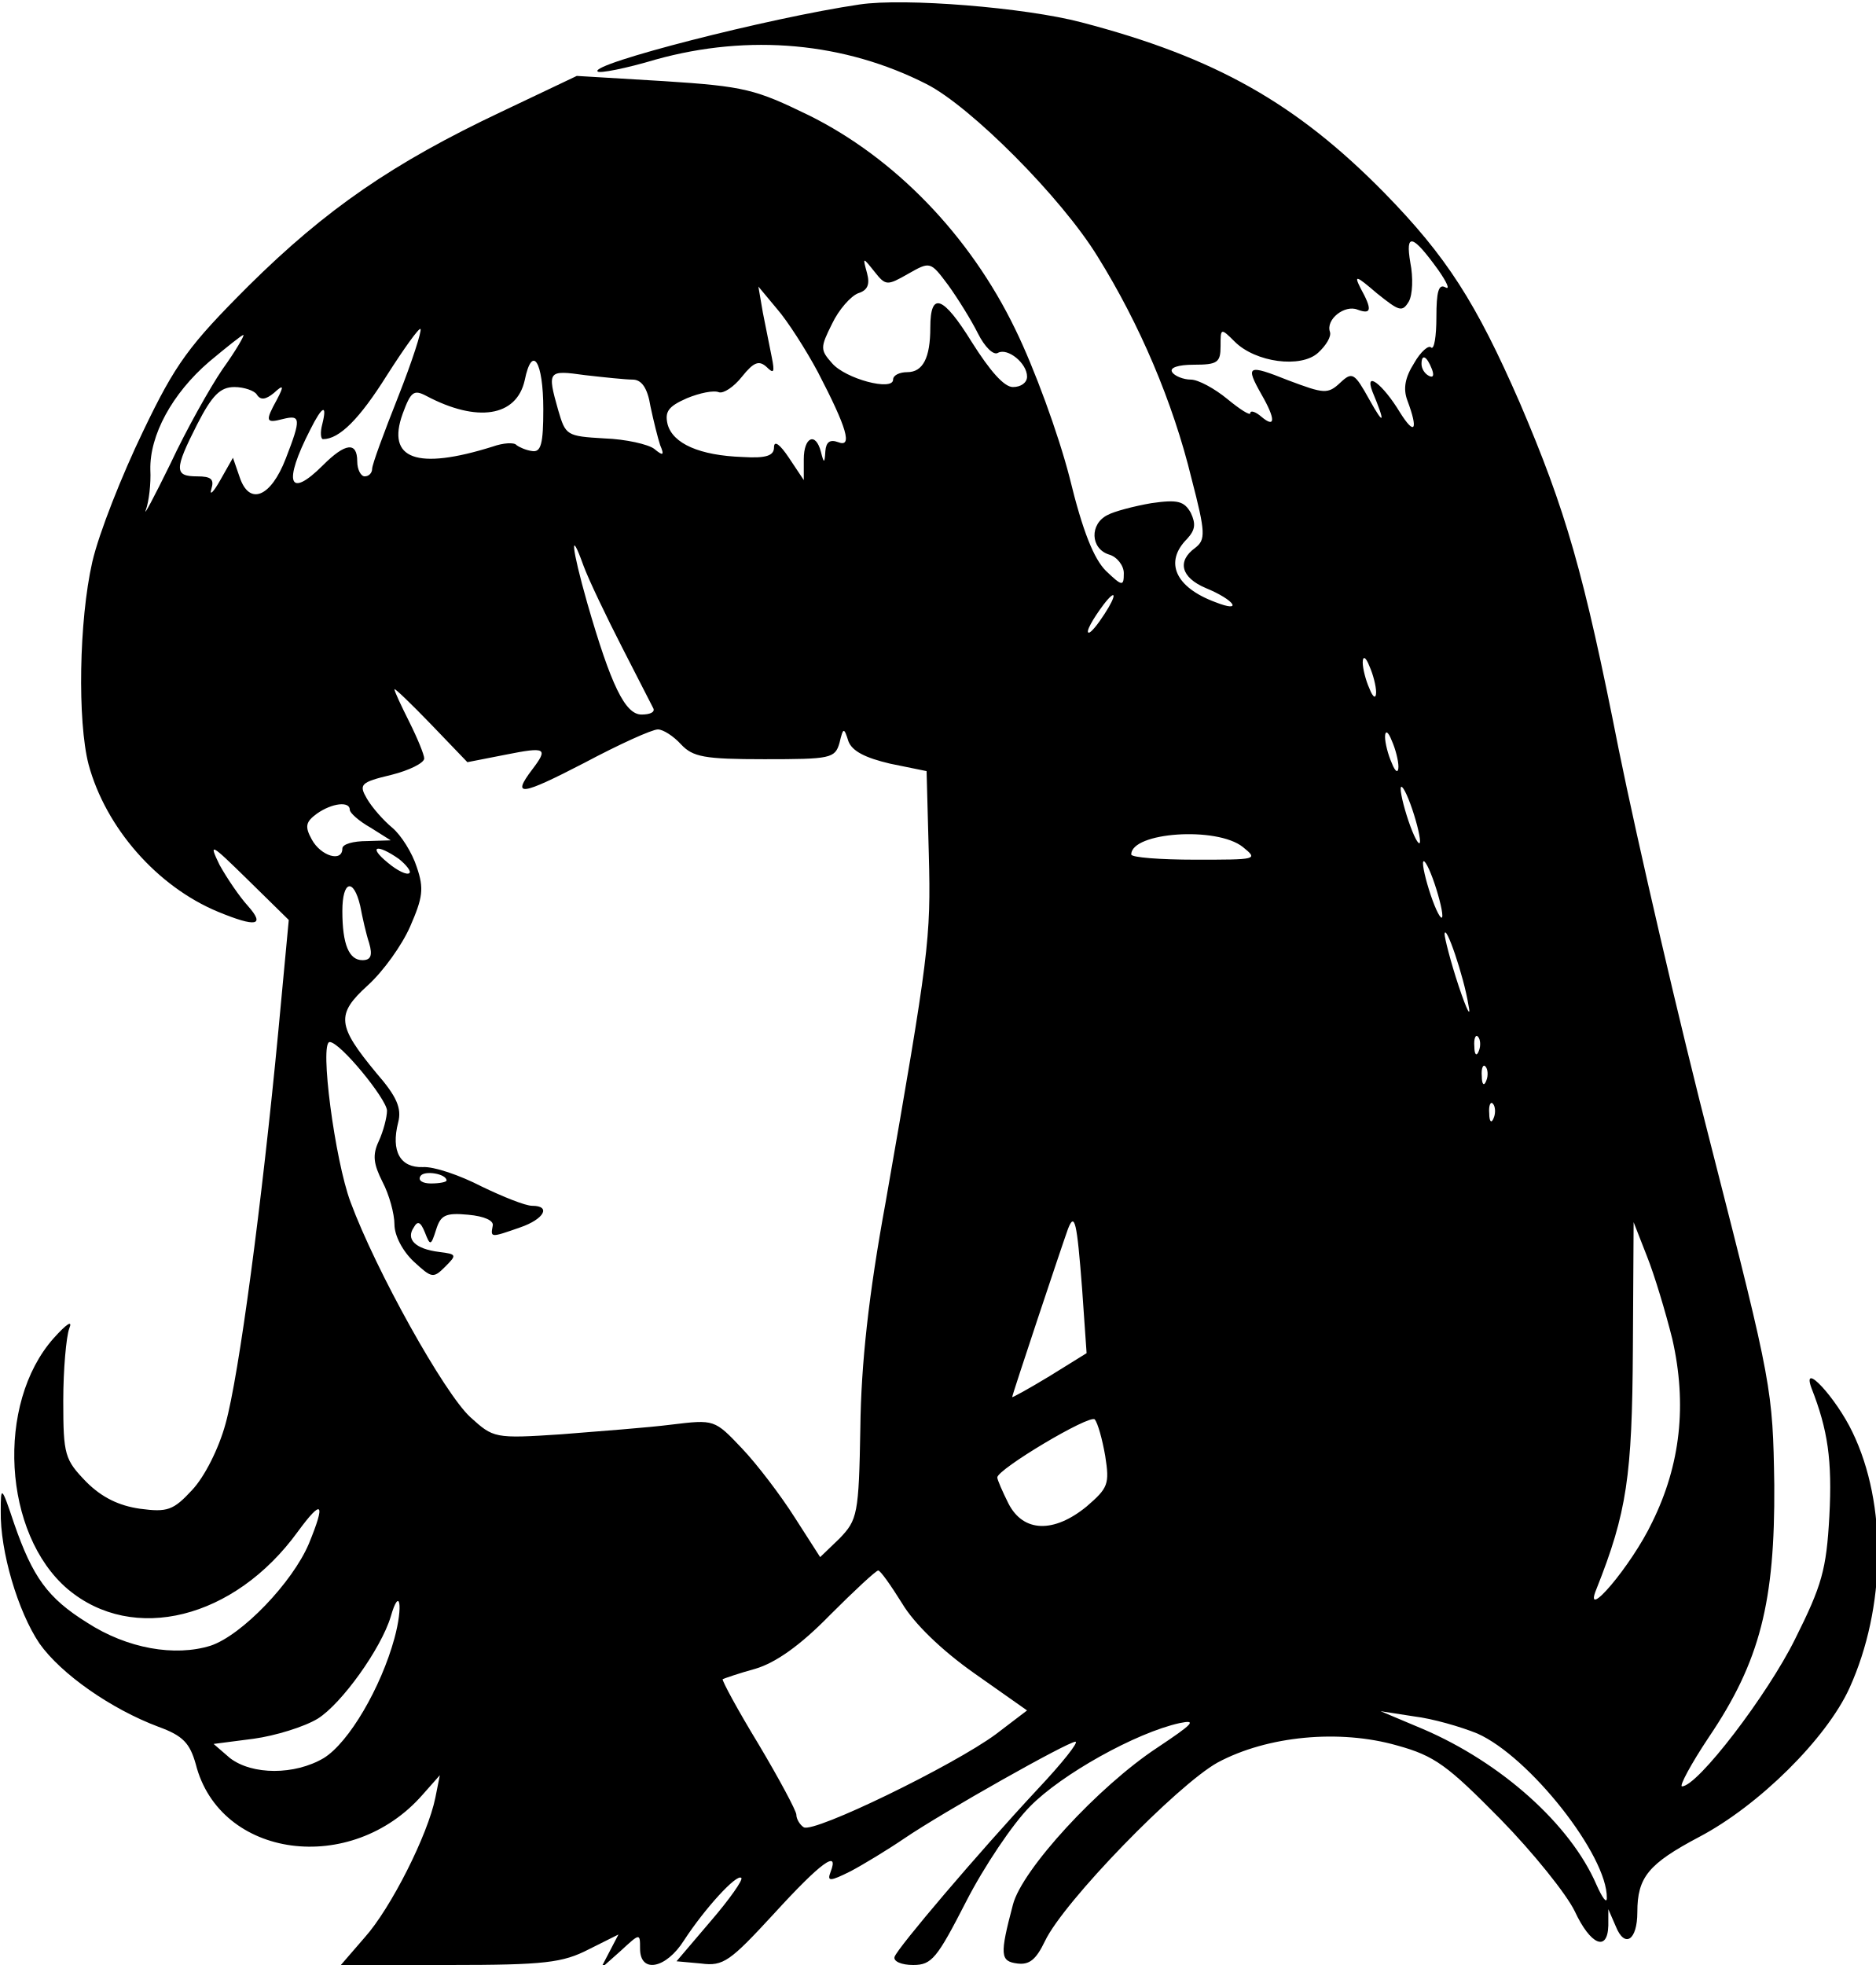
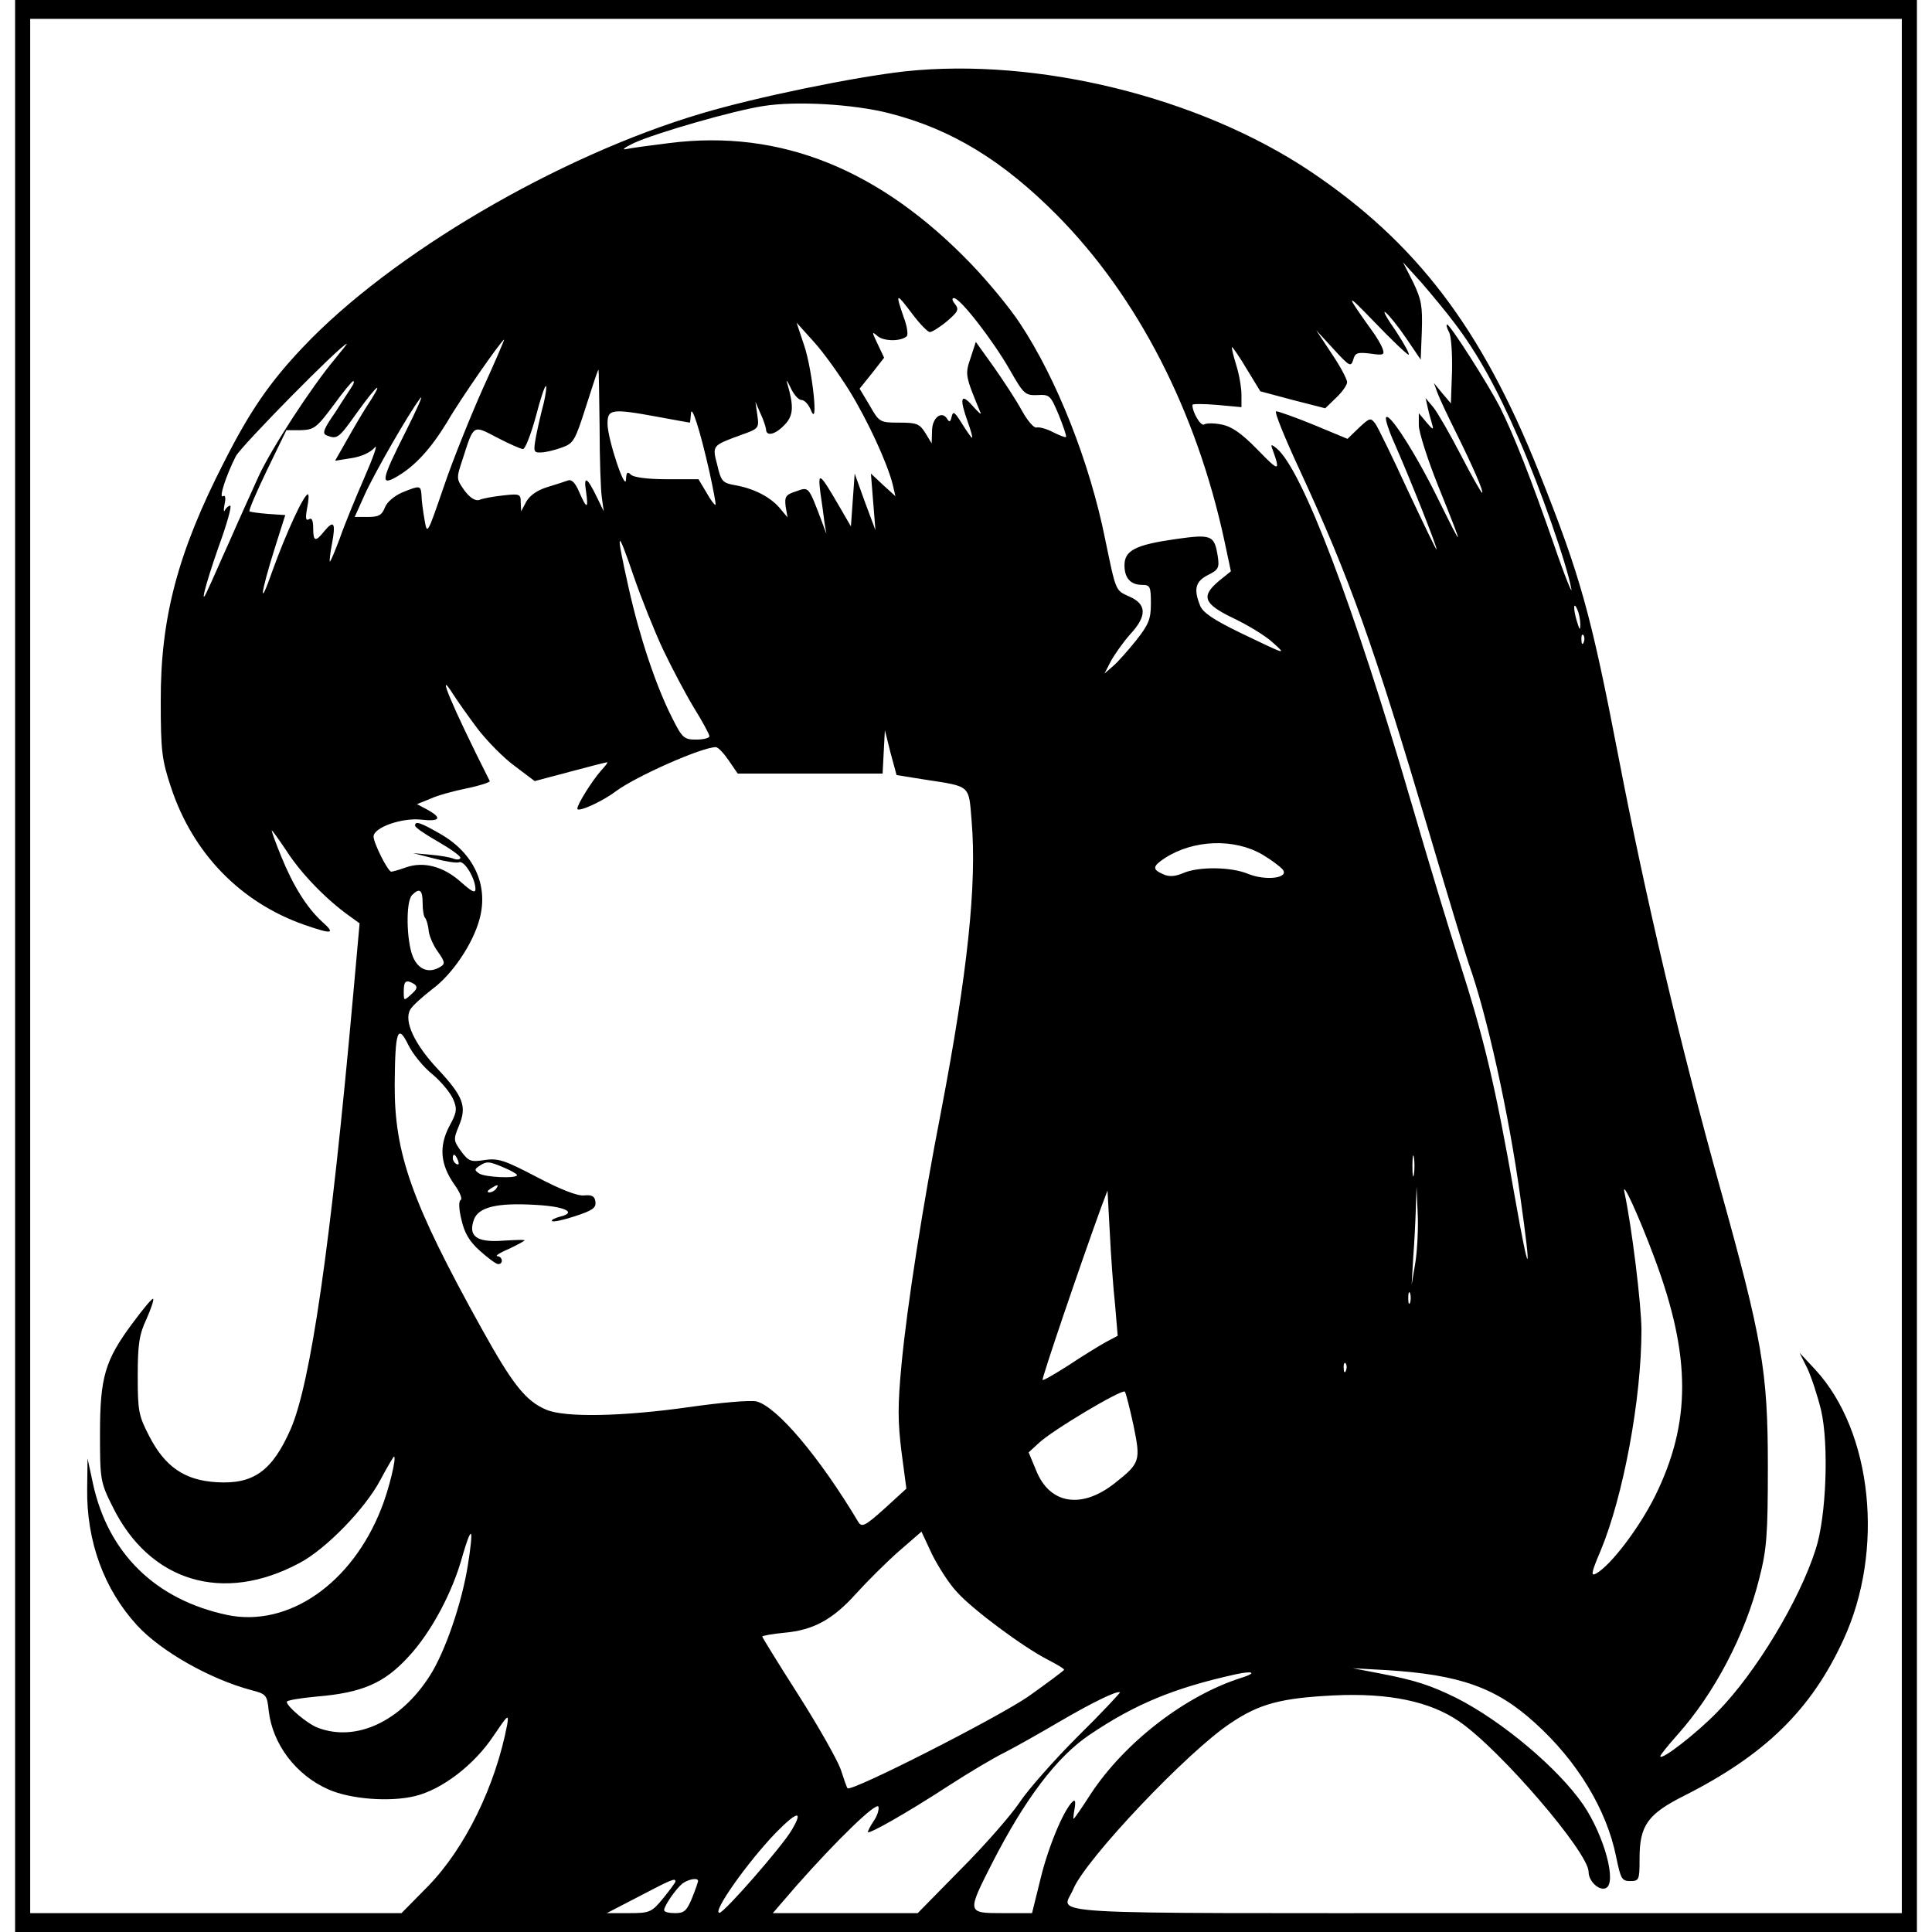
- <svg xmlns="http://www.w3.org/2000/svg" viewBox="4 4 252 264">
-   <g transform="translate(0,271) scale(0.1,-0.1)" fill="#000000" stroke="none">
-     <path d="M1195 2664 c-122 -18 -363 -80 -352 -90 2 -3 38 4 78 16 126 35 254 23 364 -33 59 -30 181 -152 230 -232 56 -90 101 -195 126 -298 19 -73 19 -82 5 -93 -25 -18 -19 -40 14 -54 39 -16 51 -34 13 -19 -54 20 -69 54 -38 85 11 12 12 20 5 35 -9 16 -18 18 -53 13 -23 -4 -50 -11 -59 -16 -24 -12 -23 -45 2 -53 11 -3 20 -15 20 -25 0 -18 -2 -18 -24 3 -16 16 -31 52 -49 126 -15 58 -47 146 -73 199 -61 126 -162 230 -277 287 -72 35 -86 39 -195 46 l-117 7 -101 -48 c-146 -69 -236 -131 -340 -234 -80 -80 -98 -104 -142 -196 -28 -58 -59 -136 -68 -175 -18 -79 -20 -214 -5 -272 23 -85 92 -164 174 -198 51 -21 64 -19 40 8 -11 12 -28 37 -38 55 -15 31 -12 29 38 -20 l55 -54 -14 -149 c-22 -231 -53 -464 -71 -528 -9 -33 -28 -71 -45 -89 -25 -27 -33 -30 -70 -25 -28 4 -51 15 -72 36 -29 30 -31 36 -31 109 0 42 4 86 8 97 5 12 -3 7 -21 -13 -78 -88 -68 -263 19 -337 88 -74 224 -40 309 77 33 45 38 40 15 -16 -22 -52 -90 -123 -132 -137 -48 -15 -112 -4 -166 31 -53 33 -73 61 -98 133 -17 51 -18 51 -18 17 -1 -54 23 -135 52 -178 29 -41 96 -88 160 -112 33 -12 42 -22 50 -50 32 -127 209 -151 305 -41 l23 26 -6 -30 c-10 -50 -60 -149 -95 -188 l-32 -37 146 0 c128 0 152 3 187 21 l40 20 -12 -23 -12 -23 27 24 c26 24 26 24 26 3 0 -34 35 -27 59 11 28 43 71 90 77 84 3 -2 -16 -29 -41 -58 l-46 -54 33 -3 c30 -4 39 3 98 67 63 69 88 87 76 56 -5 -13 -1 -13 27 1 17 9 50 29 72 44 53 36 220 130 230 130 5 0 -18 -29 -51 -64 -81 -87 -188 -213 -192 -225 -2 -6 9 -11 25 -11 25 0 32 9 71 85 24 47 63 105 86 128 42 43 142 99 201 112 24 5 18 -1 -30 -33 -79 -52 -182 -164 -194 -211 -18 -68 -17 -76 6 -79 16 -2 25 5 37 30 25 53 178 210 232 240 67 36 164 45 241 23 51 -14 68 -27 139 -99 44 -45 89 -101 100 -124 21 -45 44 -55 45 -19 l0 22 10 -23 c12 -30 29 -19 29 19 0 47 15 65 83 101 80 42 171 132 202 200 49 108 51 247 4 344 -22 46 -69 97 -55 59 22 -56 28 -97 24 -172 -4 -72 -10 -93 -46 -165 -37 -75 -131 -198 -152 -198 -4 0 12 30 36 66 69 102 89 182 88 339 -2 128 -3 135 -83 448 -45 174 -101 417 -126 540 -47 238 -71 321 -133 466 -59 135 -98 196 -182 282 -118 120 -227 182 -407 229 -76 20 -238 33 -298 24z m777 -356 c12 -17 17 -28 10 -24 -9 5 -12 -6 -12 -40 0 -26 -3 -44 -7 -41 -3 4 -14 -5 -23 -21 -12 -19 -15 -34 -9 -50 15 -40 10 -48 -10 -16 -23 38 -48 57 -37 28 18 -43 16 -47 -4 -11 -20 36 -23 38 -39 23 -17 -16 -22 -15 -70 3 -55 22 -58 20 -36 -19 19 -33 19 -46 0 -30 -8 7 -15 9 -15 5 0 -4 -14 5 -31 19 -17 14 -39 26 -49 26 -10 0 -22 5 -25 10 -4 6 8 10 29 10 32 0 36 3 36 25 0 24 0 25 19 6 28 -28 89 -36 112 -15 11 10 18 22 16 28 -6 17 20 37 37 30 19 -7 20 0 4 29 -9 18 -6 17 22 -7 30 -24 34 -26 43 -11 5 9 6 32 2 52 -7 41 3 38 37 -9z m-712 -6 c30 17 30 17 54 -15 13 -18 31 -47 40 -65 9 -18 21 -30 27 -26 13 7 39 -14 39 -32 0 -8 -8 -14 -19 -14 -12 0 -31 22 -55 60 -39 63 -56 69 -56 20 0 -41 -10 -60 -31 -60 -10 0 -19 -4 -19 -10 0 -16 -64 1 -82 22 -16 18 -16 21 0 53 9 19 25 37 35 41 13 4 16 12 12 27 -6 22 -6 22 10 2 15 -19 17 -19 45 -3z m-121 -132 c39 -75 47 -102 27 -94 -11 4 -16 0 -17 -12 -1 -17 -2 -17 -6 -1 -7 27 -23 20 -23 -10 l0 -28 -20 30 c-12 18 -20 24 -20 14 0 -11 -10 -15 -42 -13 -58 2 -94 18 -101 44 -4 17 1 24 26 35 17 7 36 11 43 8 6 -2 20 7 31 21 16 20 23 22 33 13 10 -10 11 -7 7 13 -3 14 -8 41 -12 60 l-6 35 25 -30 c14 -16 39 -55 55 -85z m-564 -33 c-19 -48 -35 -91 -35 -97 0 -5 -4 -10 -10 -10 -5 0 -10 9 -10 20 0 27 -16 25 -46 -5 -46 -46 -54 -24 -17 48 16 32 23 35 16 7 -3 -11 -2 -20 1 -20 22 0 49 27 86 86 23 36 43 64 45 62 2 -2 -11 -43 -30 -91z m-236 37 c-17 -25 -49 -82 -70 -127 -22 -45 -37 -73 -33 -62 4 11 7 35 6 54 -1 46 29 102 79 145 24 20 44 36 46 36 2 0 -10 -21 -28 -46z m431 -54 c0 -46 -3 -58 -15 -56 -8 1 -17 5 -21 8 -3 4 -18 3 -32 -2 -102 -32 -143 -17 -121 44 11 30 15 33 32 24 68 -36 121 -28 132 21 10 49 25 26 25 -39z m1194 54 c3 -8 2 -12 -4 -9 -6 3 -10 10 -10 16 0 14 7 11 14 -7z m-1074 -14 c12 0 20 -11 24 -36 4 -19 10 -43 13 -52 6 -14 4 -15 -8 -5 -8 6 -38 13 -67 14 -51 3 -52 4 -62 38 -15 53 -14 54 36 47 26 -3 55 -6 64 -6z m-505 -20 c5 -8 12 -7 23 2 13 12 14 10 4 -9 -16 -29 -15 -32 8 -26 24 6 25 1 4 -53 -20 -52 -49 -64 -62 -25 l-9 26 -17 -30 c-9 -16 -15 -22 -12 -12 4 13 0 17 -19 17 -31 0 -31 9 0 70 20 39 31 50 50 50 13 0 27 -5 30 -10z m491 -340 c21 -41 40 -78 42 -82 2 -5 -5 -8 -16 -8 -22 0 -41 39 -73 150 -21 74 -24 103 -5 50 7 -19 31 -69 52 -110z m648 45 c-9 -14 -18 -25 -21 -25 -5 0 5 18 20 38 17 22 18 13 1 -13z m365 -105 c0 -9 -4 -8 -9 5 -5 11 -9 27 -9 35 0 9 4 8 9 -5 5 -11 9 -27 9 -35z m-1170 -84 c55 11 58 9 36 -20 -28 -37 -15 -35 70 9 47 25 91 45 99 45 7 0 21 -9 31 -20 16 -17 31 -20 112 -20 89 0 95 1 101 22 5 21 6 21 12 2 5 -13 22 -22 56 -30 l49 -10 3 -112 c3 -114 0 -135 -58 -467 -23 -125 -33 -218 -34 -303 -2 -117 -4 -124 -28 -149 l-26 -25 -34 53 c-19 30 -51 72 -71 93 -37 39 -37 39 -95 32 -31 -4 -98 -9 -148 -13 -90 -6 -91 -5 -122 23 -35 32 -127 197 -161 289 -21 56 -42 215 -28 215 14 0 76 -76 77 -92 0 -9 -5 -28 -11 -41 -9 -19 -7 -31 5 -55 9 -17 16 -43 16 -57 0 -15 11 -36 26 -50 24 -22 26 -23 42 -7 16 16 16 17 -8 20 -32 4 -45 17 -34 33 5 9 9 8 15 -7 7 -18 8 -18 15 4 6 19 12 23 43 20 22 -2 35 -8 33 -15 -3 -16 -3 -16 37 -2 32 11 42 29 16 29 -9 0 -39 12 -68 26 -29 15 -64 27 -79 26 -30 -1 -43 21 -33 60 5 19 -2 35 -29 66 -53 64 -55 79 -12 118 21 19 46 54 57 79 17 39 19 51 9 80 -6 19 -21 43 -33 53 -12 10 -27 27 -34 39 -11 19 -9 22 33 32 24 6 44 16 44 22 0 5 -9 27 -20 49 -11 22 -20 41 -20 44 0 2 22 -19 49 -47 l49 -51 51 10z m1200 -16 c0 -9 -4 -8 -9 5 -5 11 -9 27 -9 35 0 9 4 8 9 -5 5 -11 9 -27 9 -35z m29 -100 c0 -8 -6 1 -13 20 -7 19 -13 42 -13 50 0 8 6 -1 13 -20 7 -19 13 -42 13 -50z m-1438 42 c0 -4 12 -15 28 -24 l27 -17 -32 -1 c-18 0 -33 -4 -33 -10 0 -19 -29 -10 -41 12 -10 18 -8 24 7 35 20 14 44 17 44 5z m1200 -50 c21 -17 19 -17 -64 -17 -47 0 -86 3 -86 7 0 30 115 38 150 10z m-1134 -16 c10 -8 17 -17 14 -19 -3 -3 -16 3 -29 14 -27 22 -15 26 15 5z m1402 -76 c0 -8 -6 1 -13 20 -7 19 -13 42 -13 50 0 8 6 -1 13 -20 7 -19 13 -42 13 -50z m-1454 13 c3 -16 8 -38 12 -50 5 -17 2 -23 -9 -23 -18 0 -27 21 -27 66 0 41 15 45 24 7z m1489 -133 c4 -19 -2 -8 -13 25 -11 33 -19 65 -19 70 1 16 26 -57 32 -95z m14 -62 c-3 -8 -6 -5 -6 6 -1 11 2 17 5 13 3 -3 4 -12 1 -19z m10 -40 c-3 -8 -6 -5 -6 6 -1 11 2 17 5 13 3 -3 4 -12 1 -19z m10 -50 c-3 -8 -6 -5 -6 6 -1 11 2 17 5 13 3 -3 4 -12 1 -19z m-1407 -84 c0 -2 -9 -4 -21 -4 -11 0 -18 4 -14 10 5 8 35 3 35 -6z m854 -146 l6 -86 -50 -31 c-28 -17 -50 -29 -50 -28 0 3 66 201 75 226 9 23 12 10 19 -81z m793 -67 c20 -88 11 -169 -27 -246 -28 -59 -94 -136 -75 -90 41 103 48 152 49 322 l1 171 18 -46 c10 -25 25 -75 34 -111z m-762 -157 c6 -38 4 -43 -25 -68 -44 -36 -85 -35 -105 4 -8 16 -15 32 -15 35 0 11 124 85 131 78 4 -5 10 -26 14 -49z m-273 -198 c16 -27 53 -63 97 -94 l71 -50 -42 -32 c-57 -42 -244 -133 -258 -125 -5 3 -10 11 -10 17 0 5 -23 48 -51 95 -28 46 -49 85 -48 87 2 1 22 8 44 14 27 8 60 31 100 72 33 33 62 60 65 60 3 0 17 -20 32 -44z m-682 -47 c-18 -66 -61 -140 -95 -161 -39 -23 -96 -23 -126 0 l-22 19 54 7 c29 4 68 16 86 27 32 20 85 94 98 137 12 42 17 15 5 -29z m1455 -128 c70 -31 175 -164 174 -221 0 -8 -6 0 -14 18 -35 81 -128 164 -233 209 l-57 24 45 -7 c25 -3 63 -14 85 -23z" />
+ <svg xmlns="http://www.w3.org/2000/svg" viewBox="0 0 512 512">
+   <g transform="translate(0,512) scale(0.1,-0.1)" fill="#000000" stroke="none">
+     <path d="M40 2560 l0 -2560 2520 0 2520 0 0 2560 0 2560 -2520 0 -2520 0 0 -2560z m5000 0 l0 -2510 -1105 0 c-1221 0 -1120 -6 -1091 63 32 79 305 367 418 441 76 51 133 66 273 73 146 7 255 -16 332 -69 108 -74 343 -347 343 -399 0 -24 27 -50 45 -43 31 12 -3 138 -59 221 -66 96 -214 221 -336 283 -69 34 -109 47 -202 65 l-73 14 90 -5 c193 -12 290 -46 393 -140 112 -101 190 -230 215 -355 12 -58 15 -64 37 -64 24 0 25 3 25 60 0 88 22 118 120 167 213 108 335 227 420 412 110 237 77 552 -74 716 l-42 45 21 -42 c11 -24 27 -73 36 -110 21 -90 14 -282 -14 -368 -43 -136 -159 -328 -260 -431 -56 -58 -152 -132 -152 -118 0 3 20 28 44 55 98 109 181 266 218 415 20 78 23 114 23 299 0 252 -15 336 -126 735 -108 388 -198 772 -269 1140 -74 384 -101 482 -212 760 -152 381 -325 608 -607 797 -294 196 -721 301 -1072 264 -134 -15 -394 -68 -541 -112 -380 -113 -822 -372 -1056 -620 -87 -92 -139 -167 -208 -303 -123 -240 -169 -414 -168 -636 0 -129 3 -154 27 -226 58 -176 185 -306 354 -365 75 -26 83 -24 46 9 -40 37 -76 94 -108 173 -14 34 -25 65 -25 68 0 3 18 -22 40 -55 38 -59 104 -127 164 -170 l29 -21 -17 -189 c-60 -669 -113 -1031 -166 -1152 -49 -111 -99 -146 -196 -140 -85 5 -137 41 -179 123 -28 54 -30 67 -30 159 0 83 4 110 23 150 12 27 20 51 18 54 -3 2 -27 -27 -55 -65 -73 -98 -86 -143 -86 -293 0 -121 1 -128 33 -192 98 -200 293 -259 496 -150 70 37 174 144 214 220 18 34 35 62 36 62 8 0 -14 -90 -34 -139 -78 -198 -246 -314 -407 -281 -190 40 -317 163 -357 350 l-14 65 -1 -80 c-2 -140 45 -267 132 -362 63 -69 194 -143 303 -172 39 -10 42 -13 46 -54 10 -89 72 -171 158 -209 58 -26 163 -34 229 -18 72 17 158 83 209 160 38 56 41 59 36 29 -31 -162 -111 -326 -209 -427 l-71 -72 -492 0 -492 0 0 2510 0 2510 2480 0 2480 0 0 -2510z m-2684 2260 c165 -42 301 -125 445 -270 214 -216 370 -520 444 -864 l17 -80 -31 -25 c-49 -41 -42 -61 37 -99 38 -18 84 -46 103 -63 40 -36 41 -36 -84 24 -72 35 -100 54 -107 73 -17 43 -12 63 21 80 28 14 31 19 26 51 -9 55 -16 58 -114 44 -104 -15 -133 -30 -133 -69 0 -34 16 -52 47 -52 21 0 23 -5 23 -49 0 -42 -6 -56 -39 -98 -21 -26 -48 -57 -61 -68 l-23 -20 17 33 c10 18 33 51 52 72 44 48 43 79 -3 99 -37 17 -35 11 -64 151 -41 205 -129 427 -226 573 -26 40 -84 110 -128 156 -242 252 -506 359 -800 322 -49 -6 -101 -13 -115 -16 -14 -3 -5 4 20 16 59 27 264 86 343 98 87 14 239 5 333 -19z m1497 -554 c62 -81 114 -175 172 -309 56 -128 128 -334 139 -397 4 -19 -18 35 -47 120 -61 175 -105 287 -143 363 -31 60 -131 217 -139 217 -3 0 -1 -9 5 -20 6 -10 9 -57 8 -104 l-3 -85 -23 27 -22 27 9 -25 c5 -14 27 -61 49 -105 44 -89 74 -157 70 -161 -2 -1 -27 43 -56 99 -29 56 -62 113 -73 127 l-21 25 6 -27 c3 -14 9 -34 12 -45 4 -13 0 -11 -15 7 l-21 25 0 -32 c0 -18 23 -90 51 -160 70 -174 70 -177 0 -35 -60 122 -132 234 -138 215 -2 -5 8 -36 23 -69 43 -98 114 -277 111 -280 -1 -2 -35 69 -76 156 -40 87 -79 167 -86 177 -13 17 -15 16 -44 -11 l-30 -29 -89 37 c-49 20 -94 36 -100 36 -6 0 23 -71 63 -157 133 -288 195 -462 344 -965 49 -166 96 -321 104 -344 47 -131 106 -397 136 -616 31 -218 24 -219 -14 -3 -53 303 -82 423 -150 635 -24 74 -80 259 -124 410 -153 525 -290 886 -358 942 -14 11 -16 11 -11 -2 22 -61 18 -61 -39 -2 -43 44 -69 62 -96 67 -19 4 -41 4 -46 0 -9 -5 -31 32 -31 52 0 3 29 3 65 0 l65 -6 0 33 c0 18 -6 54 -14 79 -8 26 -13 47 -11 47 2 0 20 -26 39 -58 l36 -59 86 -23 86 -22 29 28 c16 15 29 34 29 41 0 8 -18 42 -41 76 l-41 62 46 -50 c42 -46 46 -48 52 -29 5 19 11 21 45 17 35 -5 39 -4 33 13 -4 11 -17 33 -29 49 -71 99 -70 102 6 23 47 -49 88 -88 92 -88 4 0 -11 28 -34 63 -24 34 -36 56 -27 49 9 -7 34 -38 55 -69 l38 -56 3 76 c2 66 -1 83 -23 129 l-27 53 49 -54 c26 -30 65 -77 86 -105z m-1433 19 c19 -25 39 -45 44 -45 6 0 27 13 46 29 29 25 32 31 21 45 -8 10 -9 16 -3 16 17 0 104 -113 148 -190 37 -65 41 -68 73 -67 33 2 35 -1 57 -53 12 -30 21 -56 19 -58 -2 -2 -17 4 -35 13 -17 9 -37 14 -43 12 -7 -2 -24 18 -39 45 -14 26 -48 78 -74 115 l-48 67 -14 -43 c-15 -44 -14 -47 27 -146 2 -5 -8 4 -22 20 -31 35 -35 20 -12 -44 8 -22 13 -41 11 -41 -2 0 -14 17 -27 38 -19 30 -23 34 -27 18 -3 -14 -6 -16 -12 -6 -14 23 -40 3 -40 -32 l-1 -33 -17 28 c-15 24 -23 27 -69 27 -51 0 -53 1 -78 45 l-27 45 33 41 32 41 -17 36 c-16 33 -16 35 0 21 17 -14 62 -14 77 0 4 4 1 27 -8 50 -23 67 -21 67 25 6z m-170 -199 c49 -79 102 -194 116 -251 l7 -30 -33 30 -32 30 6 -75 6 -75 -28 75 -27 75 -5 -70 -5 -70 -29 50 c-54 93 -59 97 -52 40 4 -27 9 -63 11 -80 l5 -30 -11 30 c-37 98 -35 95 -69 83 -28 -9 -31 -14 -28 -40 l5 -29 -21 25 c-25 29 -67 51 -117 60 -34 6 -38 10 -48 53 -14 53 -14 52 62 80 48 17 49 18 44 53 l-5 35 13 -30 c8 -16 14 -36 15 -42 0 -21 25 -15 50 12 23 24 24 49 6 110 -4 11 1 5 9 -12 8 -18 21 -33 29 -33 8 0 19 -12 25 -27 21 -52 4 107 -18 172 l-20 60 45 -50 c25 -27 67 -86 94 -129z m-971 3 c-32 -72 -79 -188 -103 -259 -44 -128 -44 -128 -51 -87 -4 23 -8 52 -8 65 -2 26 -4 26 -51 7 -21 -9 -41 -26 -46 -40 -8 -20 -16 -25 -45 -25 l-35 0 26 58 c25 56 118 218 148 257 9 11 -9 -29 -39 -89 -65 -129 -68 -145 -23 -119 48 28 89 73 132 143 35 61 146 220 152 220 1 0 -24 -59 -57 -131z m-392 79 c-61 -73 -167 -235 -202 -311 -18 -40 -53 -117 -77 -172 -25 -55 -49 -111 -56 -125 -25 -57 -9 7 27 110 22 60 36 110 31 110 -4 0 -11 -6 -14 -12 -3 -7 -4 0 -1 15 4 18 2 26 -4 22 -12 -7 8 55 34 106 14 27 279 296 294 298 2 1 -13 -18 -32 -41z m702 -180 c0 -84 3 -168 6 -187 l5 -36 -18 37 c-26 54 -36 59 -29 16 7 -48 2 -48 -18 -2 -10 24 -20 34 -29 31 -8 -3 -33 -11 -56 -18 -26 -8 -46 -22 -55 -38 l-14 -26 -1 24 c0 22 -3 23 -47 18 -27 -3 -55 -8 -63 -12 -10 -3 -24 5 -39 25 -22 31 -22 32 -5 83 30 94 27 91 92 57 31 -16 62 -30 68 -30 6 0 21 39 34 86 12 47 24 83 27 81 2 -3 -1 -23 -6 -45 -6 -22 -15 -61 -20 -86 -8 -43 -7 -46 13 -45 11 0 36 6 55 13 31 11 35 18 64 109 17 53 31 97 33 97 1 0 2 -68 3 -152z m-655 110 c-4 -7 -25 -38 -45 -70 -32 -46 -36 -57 -23 -62 28 -11 32 -7 79 59 58 81 76 92 25 15 -9 -14 -31 -51 -49 -83 l-33 -58 44 7 c26 4 50 15 61 28 9 11 -3 -24 -27 -79 -24 -55 -54 -128 -66 -163 -13 -34 -24 -61 -26 -60 -1 2 1 23 6 48 10 54 5 63 -20 33 -24 -30 -30 -29 -30 8 0 20 -4 28 -11 23 -9 -5 -10 3 -5 30 4 20 5 36 2 36 -11 0 -59 -106 -93 -200 -38 -109 -34 -67 6 60 l27 85 -45 3 c-25 2 -47 5 -50 7 -2 3 19 52 47 110 l51 105 38 0 c35 1 42 6 86 65 26 36 50 65 53 65 3 0 2 -6 -2 -12z m946 -228 c10 -46 18 -86 16 -88 -2 -1 -13 13 -24 33 l-21 35 -84 0 c-51 0 -88 5 -95 12 -9 9 -12 7 -13 -12 -1 -37 -49 107 -49 147 0 39 10 41 135 18 44 -8 81 -15 83 -15 1 0 2 10 3 23 1 29 24 -42 49 -153z m-123 -471 c22 -46 58 -115 81 -153 23 -37 42 -72 42 -77 0 -5 -16 -9 -35 -9 -32 0 -37 4 -64 58 -43 85 -86 214 -115 344 -35 156 -32 164 13 32 21 -61 56 -148 78 -195z m2431 66 c0 -16 -2 -15 -8 5 -11 34 -11 60 0 35 5 -11 8 -29 8 -40z m9 -47 c-3 -8 -6 -5 -6 6 -1 11 2 17 5 13 3 -3 4 -12 1 -19z m-2930 -231 c25 -32 68 -76 97 -97 l53 -40 94 25 c52 14 96 25 98 25 3 0 -5 -10 -16 -22 -23 -26 -63 -89 -63 -101 0 -11 65 18 102 46 54 40 228 117 265 117 6 0 21 -16 34 -35 l24 -35 192 0 192 0 3 58 3 57 15 -60 16 -59 75 -12 c123 -19 116 -13 124 -111 14 -167 -11 -402 -81 -768 -48 -246 -90 -514 -105 -672 -10 -107 -10 -149 0 -230 l13 -98 -58 -53 c-51 -46 -60 -50 -69 -36 -104 174 -216 306 -270 320 -15 4 -96 -3 -179 -15 -177 -25 -328 -28 -378 -7 -55 23 -90 68 -171 214 -186 335 -232 465 -231 648 1 143 8 162 36 105 11 -23 40 -59 64 -78 24 -20 48 -50 55 -66 11 -26 10 -35 -11 -73 -27 -53 -23 -100 14 -153 14 -19 22 -38 17 -41 -6 -3 -5 -25 2 -53 8 -35 21 -57 49 -82 21 -19 43 -35 48 -35 15 0 12 20 -2 21 -7 0 6 9 30 19 23 11 42 21 42 23 0 2 -26 1 -58 -1 -69 -5 -92 12 -76 56 12 33 61 45 162 39 79 -4 112 -20 67 -31 -15 -4 -25 -9 -22 -12 3 -3 31 3 61 13 46 15 56 22 54 38 -2 15 -9 19 -30 17 -17 -2 -61 15 -124 48 -86 45 -103 51 -139 46 -37 -6 -43 -4 -63 23 -20 28 -21 31 -6 67 22 52 12 78 -56 151 -62 66 -90 127 -73 157 5 10 32 34 59 55 53 39 108 121 125 186 24 89 -15 174 -104 225 -54 31 -67 35 -67 22 0 -5 27 -23 60 -42 33 -19 60 -38 60 -43 0 -5 -8 -6 -17 -3 -9 4 -38 9 -63 11 l-45 4 55 -14 c30 -8 61 -13 67 -10 14 5 43 -44 43 -71 0 -12 -10 -7 -39 19 -46 41 -99 55 -146 38 -17 -6 -34 -11 -38 -11 -9 0 -47 76 -47 93 0 24 74 50 125 45 51 -6 58 4 18 26 l-28 15 35 14 c19 9 63 21 98 28 34 7 61 16 60 19 -101 200 -145 306 -97 230 12 -19 42 -61 66 -93z m2079 -332 c22 -13 46 -31 53 -39 19 -23 -44 -31 -91 -12 -45 19 -132 20 -173 2 -21 -9 -37 -10 -52 -3 -30 13 -29 21 4 43 76 49 184 53 259 9z m-2226 -128 c0 -19 3 -37 7 -40 3 -4 8 -19 9 -34 2 -15 13 -40 25 -56 17 -24 19 -31 8 -38 -31 -20 -60 -10 -75 26 -17 42 -19 146 -2 163 20 20 28 14 28 -21z m-22 -215 c9 -7 8 -13 -8 -27 -20 -18 -20 -18 -20 8 0 28 6 32 28 19z m2649 -504 c-2 -13 -4 -3 -4 22 0 25 2 35 4 23 2 -13 2 -33 0 -45z m-2533 36 c3 -8 2 -12 -4 -9 -6 3 -10 10 -10 16 0 14 7 11 14 -7z m121 -18 c19 -8 35 -17 35 -20 0 -10 -84 -6 -100 4 -13 9 -13 11 0 20 20 13 25 13 65 -4z m-20 -56 c-3 -5 -12 -10 -18 -10 -7 0 -6 4 3 10 19 12 23 12 15 0z m3070 -185 c97 -260 97 -435 1 -630 -43 -86 -118 -184 -156 -205 -15 -8 -13 2 12 61 60 144 108 402 108 584 0 67 -26 277 -45 365 -8 38 38 -62 80 -175z m-634 -10 l-10 -60 4 70 c3 39 6 97 7 130 l2 60 3 -70 c2 -38 -1 -97 -6 -130z m-796 -112 l7 -83 -32 -17 c-18 -10 -62 -37 -98 -61 -36 -23 -67 -41 -69 -39 -3 3 99 303 155 457 l17 45 6 -110 c3 -60 9 -147 14 -192z m782 5 c-3 -7 -5 -2 -5 12 0 14 2 19 5 13 2 -7 2 -19 0 -25z m-170 -180 c-3 -8 -6 -5 -6 6 -1 11 2 17 5 13 3 -3 4 -12 1 -19z m-563 -146 c19 -93 18 -99 -49 -152 -88 -70 -173 -57 -209 33 l-20 48 25 23 c33 33 223 146 230 138 3 -4 13 -44 23 -90z m-1764 -369 c-16 -102 -61 -232 -101 -294 -77 -121 -195 -176 -296 -138 -28 10 -83 57 -83 69 0 4 36 10 80 14 119 10 178 35 242 105 60 64 118 172 144 269 10 34 19 60 22 57 3 -2 -1 -39 -8 -82z m1296 -72 c42 -47 177 -147 242 -180 23 -12 42 -23 42 -26 0 -2 -43 -34 -95 -71 -83 -57 -470 -254 -479 -243 -2 2 -10 25 -18 50 -9 25 -59 114 -112 197 -53 83 -96 153 -96 155 0 2 26 7 58 10 78 7 129 35 191 104 29 32 79 82 112 111 l61 53 28 -60 c16 -32 45 -78 66 -100z m755 -227 c-150 -47 -311 -172 -401 -309 -23 -36 -43 -65 -45 -65 -1 0 0 12 3 28 3 19 1 24 -6 17 -24 -23 -65 -122 -85 -206 l-22 -89 -77 0 c-96 0 -96 0 -29 132 87 170 171 282 259 341 120 81 224 124 387 160 46 10 57 4 16 -9z m-434 -155 c-63 -63 -133 -142 -156 -177 -23 -34 -93 -114 -156 -177 l-113 -115 -192 0 -192 0 63 73 c107 121 212 223 217 209 2 -7 -3 -24 -12 -37 -9 -13 -16 -27 -16 -30 0 -8 104 51 213 122 54 35 121 75 150 89 29 15 93 51 144 81 89 52 155 84 161 78 1 -1 -48 -54 -111 -116z m-759 -249 c-25 -43 -178 -218 -191 -219 -22 -2 73 133 149 212 57 58 74 61 42 7z m-308 -136 c0 -3 -15 -23 -32 -44 -31 -38 -36 -40 -92 -40 l-58 0 83 43 c88 46 99 51 99 41z m60 1 c0 -2 -7 -23 -16 -45 -14 -34 -21 -40 -45 -40 -16 0 -29 3 -29 8 0 11 30 55 48 70 16 12 42 17 42 7z" />
  </g>
</svg>
